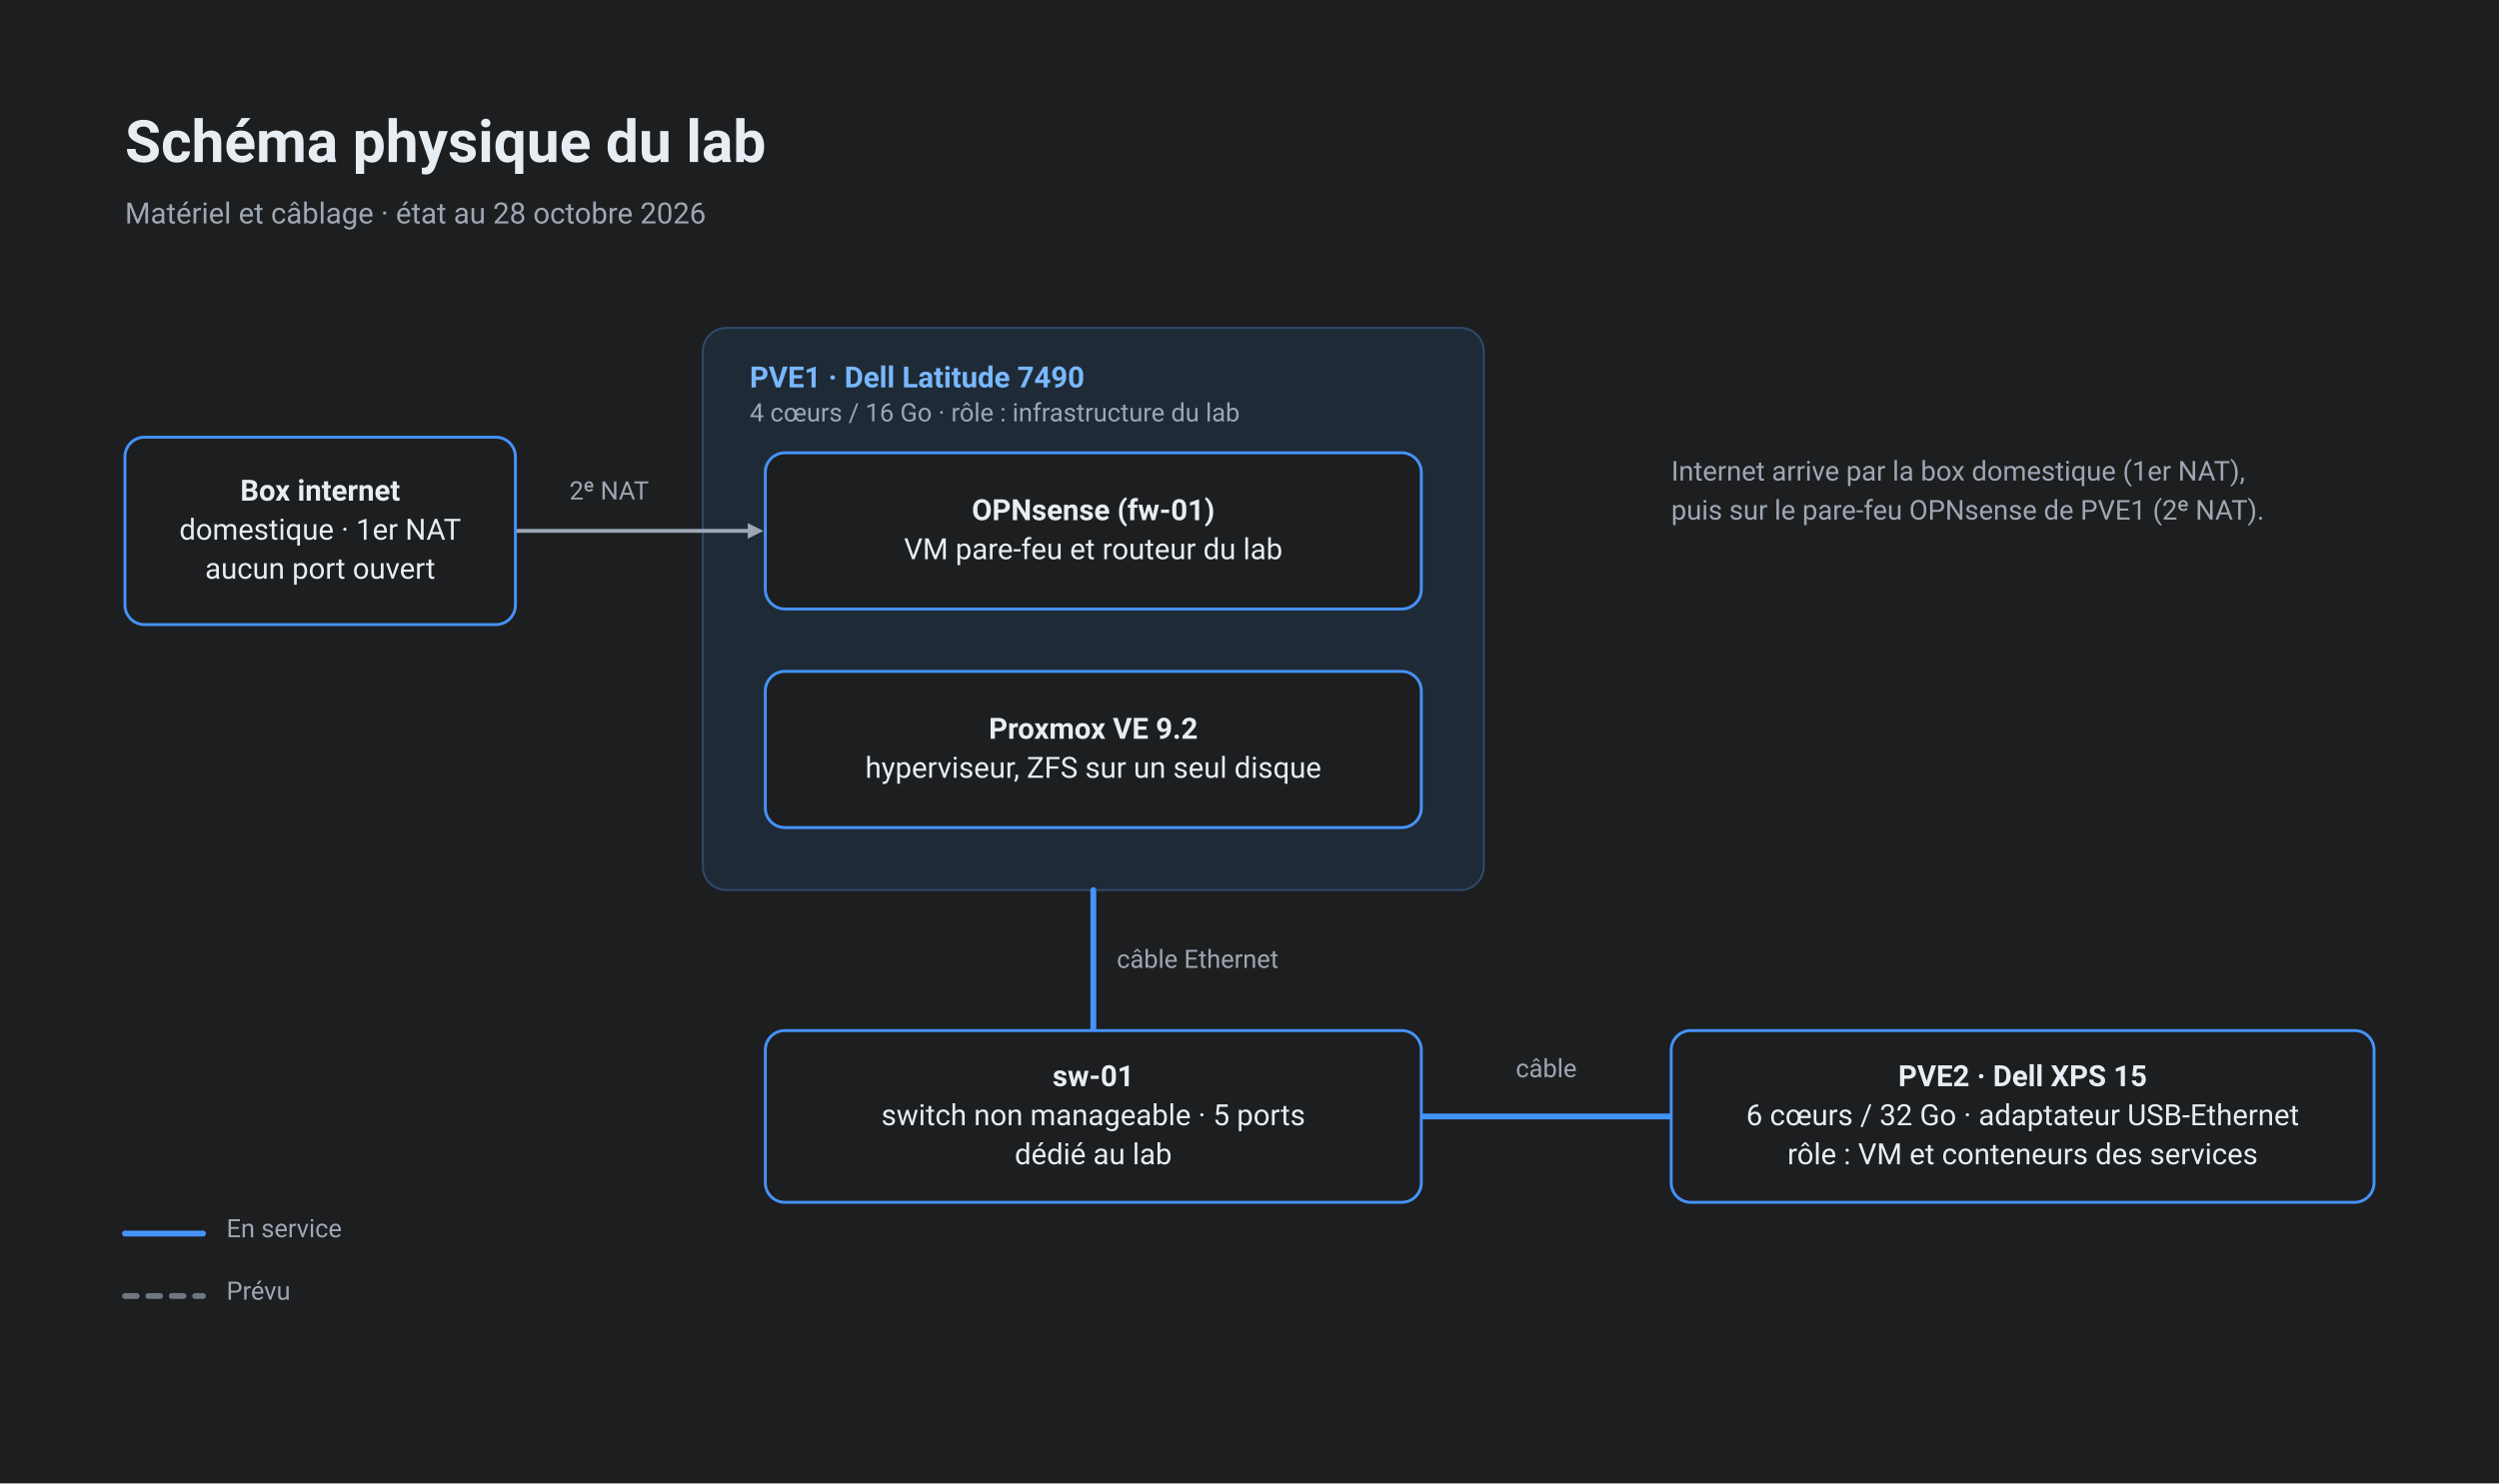
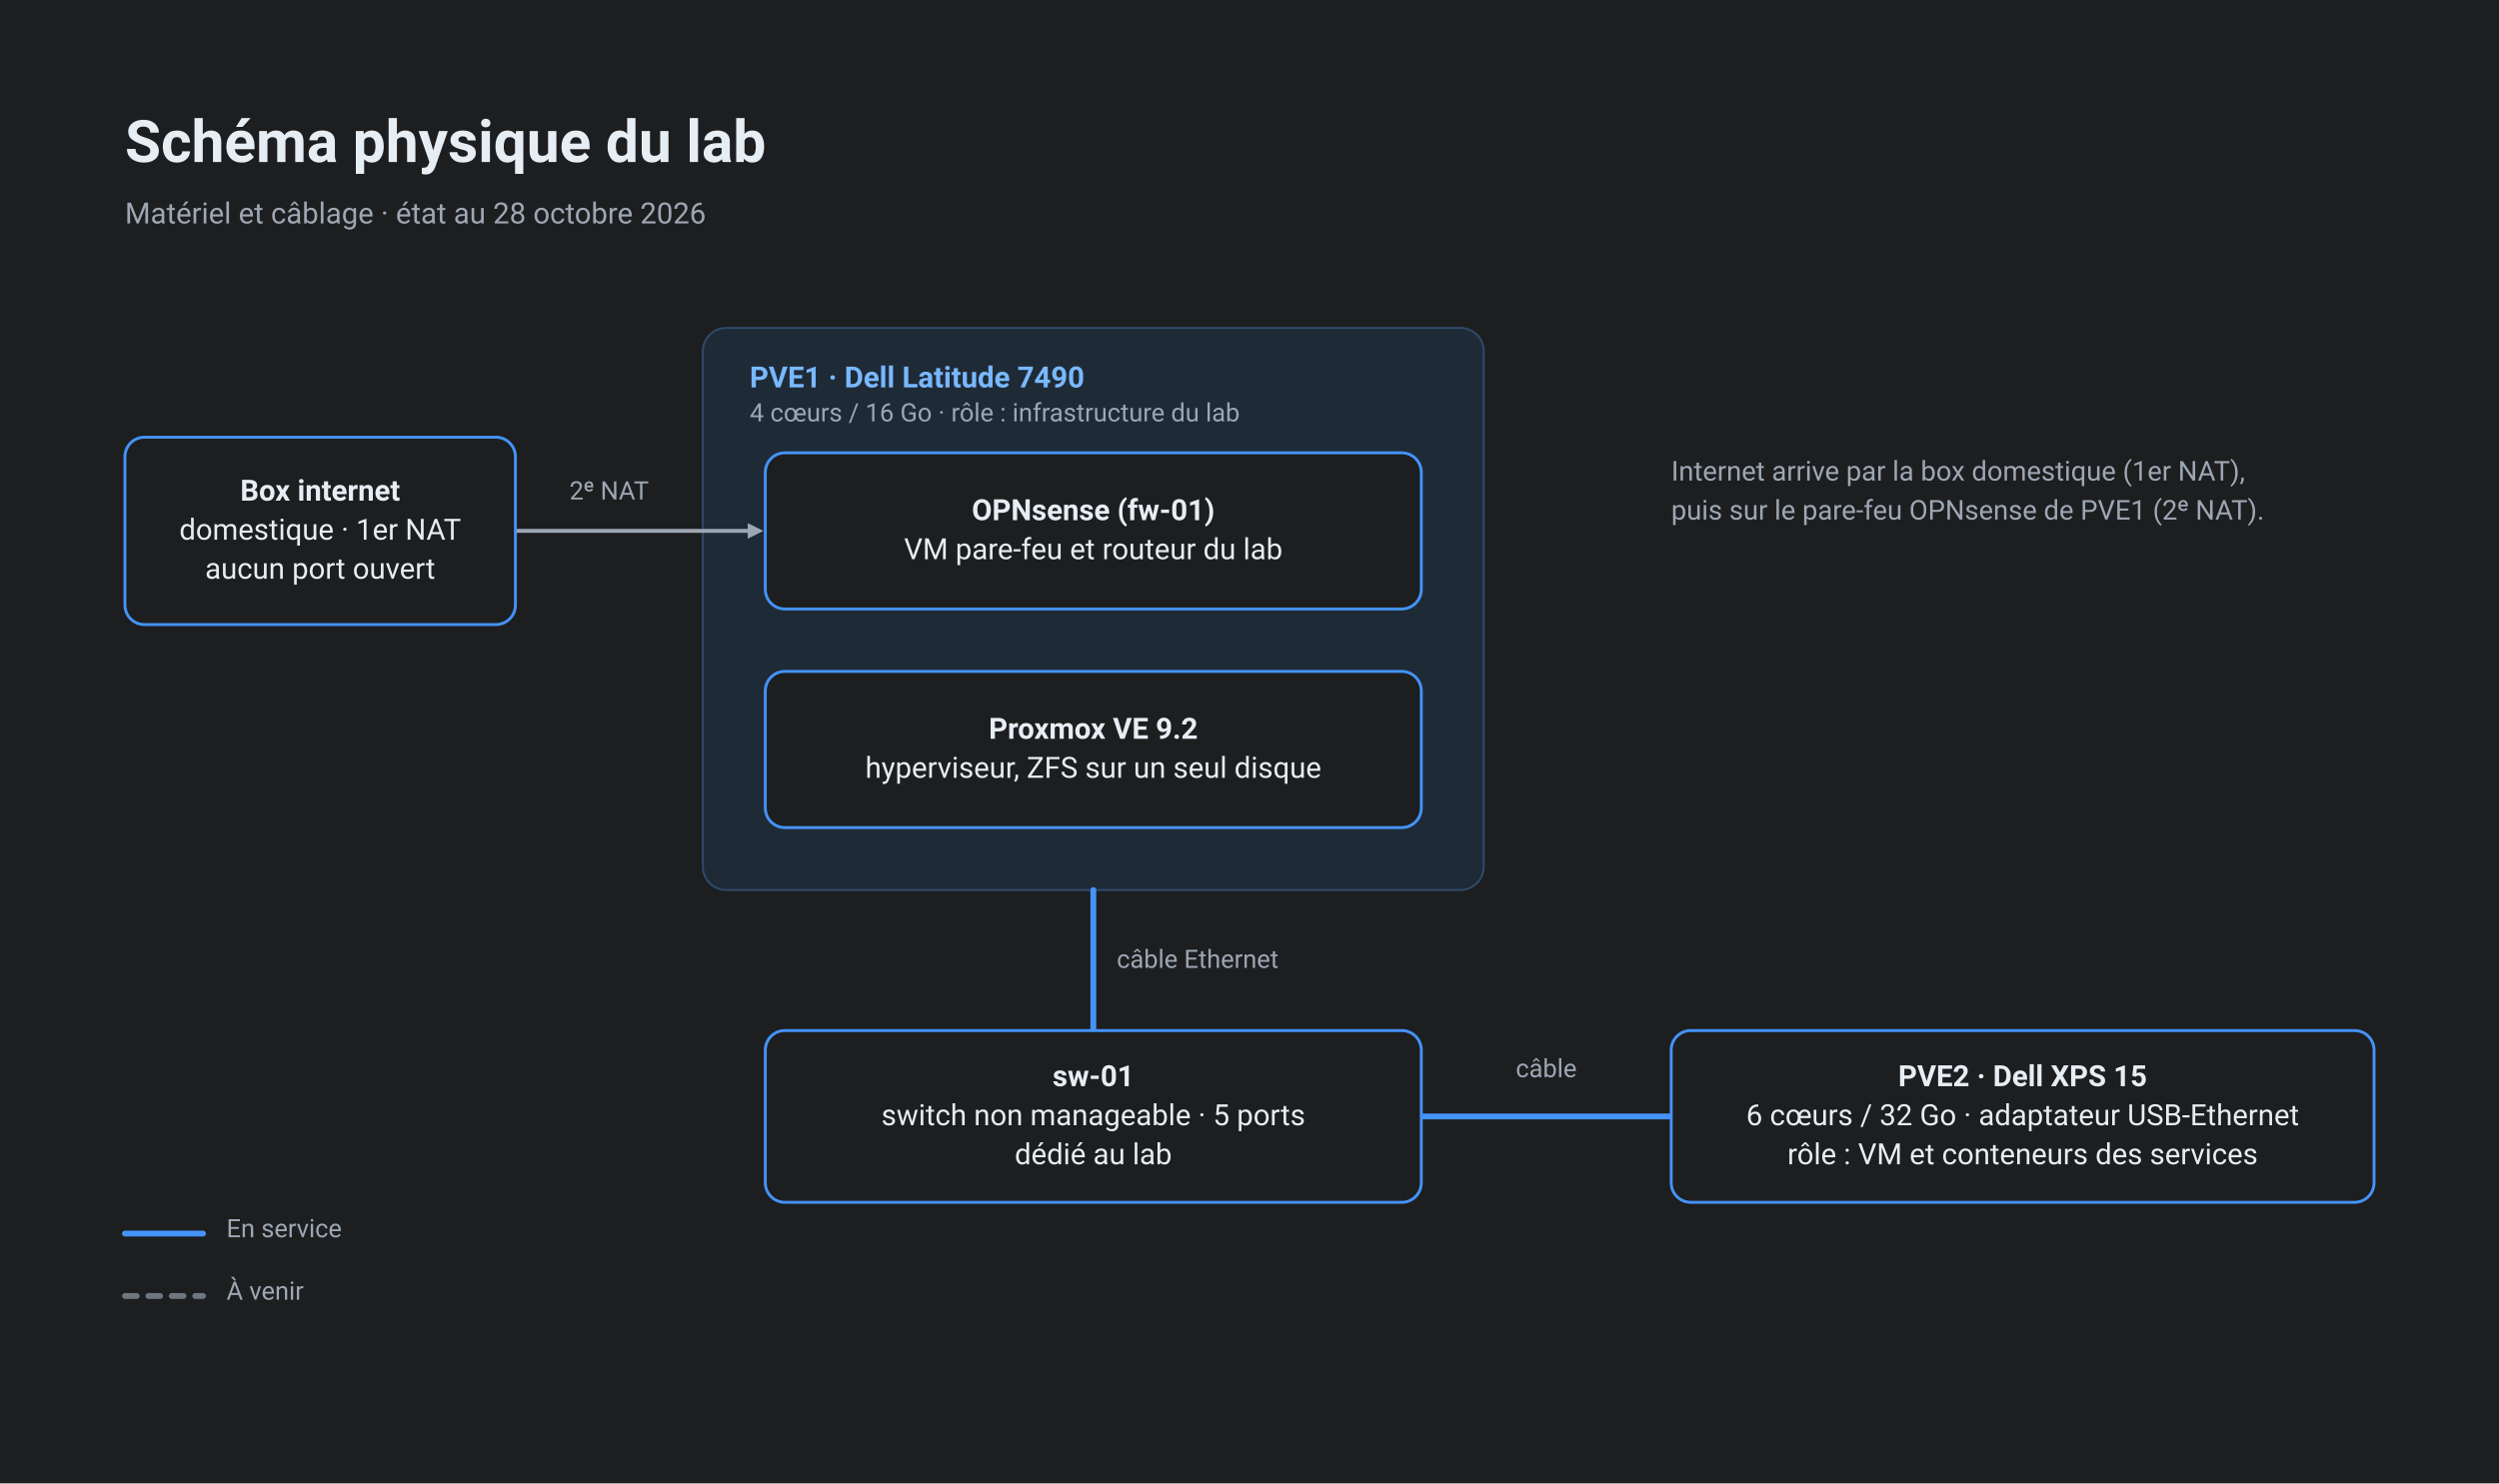
<svg xmlns="http://www.w3.org/2000/svg" width="1280" height="760" viewBox="0 0 1280 760" role="img" aria-label="Schéma physique du lab" font-family="system-ui, -apple-system, 'Segoe UI', Roboto, Helvetica, Arial, sans-serif">
  <rect width="1280" height="760" fill="#1d1e20" />
  <rect x="360" y="168" width="400" height="288" rx="12" fill="#1f2a37" stroke="#2f4a6b" stroke-width="1" />
  <svg x="264" y="268" overflow="visible" width="127" height="8" viewBox="0 0 127 8" preserveAspectRatio="none" style="fill: none; stroke: #9da7b3; stroke-width: 2; stroke-linecap: round; stroke-linejoin: round">
    <defs>
      <marker id="dc-arrow-head-filled-1" orient="auto" markerWidth="5" markerHeight="5" refX="2" refY="2" overflow="visible">
        <path d="M0 0 L4 2 L0 4 Z" fill="#9da7b3" stroke="none" style="stroke: none; fill: #9da7b3; fill: context-stroke" />
      </marker>
    </defs>
    <path d="M 0 4 L 123 4" marker-end="url(#dc-arrow-head-filled-1)" />
  </svg>
  <svg x="556" y="456" overflow="visible" width="8" height="72" viewBox="0 0 8 72" preserveAspectRatio="none" style="fill: none; stroke: #4493f8; stroke-width: 3; stroke-linecap: round; stroke-linejoin: round">
    <path d="M 4 0 L 4 72" />
  </svg>
  <svg x="728" y="568" overflow="visible" width="128" height="8" viewBox="0 0 128 8" preserveAspectRatio="none" style="fill: none; stroke: #4493f8; stroke-width: 3; stroke-linecap: round; stroke-linejoin: round">
    <path d="M 0 4 L 128 4" />
  </svg>
  <svg x="64" y="628" overflow="visible" width="40" height="8" viewBox="0 0 40 8" preserveAspectRatio="none" style="fill: none; stroke: #4493f8; stroke-width: 3; stroke-linecap: round">
    <path d="M 0 4 L 40 4" />
  </svg>
  <svg x="64" y="660" overflow="visible" width="40" height="8" viewBox="0 0 40 8" preserveAspectRatio="none" style="fill: none; stroke: #6e7681; stroke-width: 3; stroke-dasharray: 6 6; stroke-linecap: round">
    <path d="M 0 4 L 40 4" />
  </svg>
  <rect x="64" y="224" width="200" height="96" rx="10" fill="#1d1e20" stroke="#4493f8" stroke-width="1.5" />
  <text x="164" y="256.5" text-anchor="middle" font-size="15" font-weight="700" fill="#e6edf3">Box internet</text>
  <text x="164" y="276.5" text-anchor="middle" font-size="15" fill="#e6edf3">domestique · 1er NAT</text>
  <text x="164" y="296.5" text-anchor="middle" font-size="15" fill="#e6edf3">aucun port ouvert</text>
  <rect x="392" y="232" width="336" height="80" rx="10" fill="#1d1e20" stroke="#4493f8" stroke-width="1.5" />
  <text x="560" y="266.5" text-anchor="middle" font-size="15" font-weight="700" fill="#e6edf3">OPNsense (fw-01)</text>
  <text x="560" y="286.5" text-anchor="middle" font-size="15" fill="#e6edf3">VM pare-feu et routeur du lab</text>
  <rect x="392" y="344" width="336" height="80" rx="10" fill="#1d1e20" stroke="#4493f8" stroke-width="1.5" />
  <text x="560" y="378.5" text-anchor="middle" font-size="15" font-weight="700" fill="#e6edf3">Proxmox VE 9.2</text>
  <text x="560" y="398.5" text-anchor="middle" font-size="15" fill="#e6edf3">hyperviseur, ZFS sur un seul disque</text>
  <rect x="392" y="528" width="336" height="88" rx="10" fill="#1d1e20" stroke="#4493f8" stroke-width="1.5" />
  <text x="560" y="556.5" text-anchor="middle" font-size="15" font-weight="700" fill="#e6edf3">sw-01</text>
  <text x="560" y="576.5" text-anchor="middle" font-size="15" fill="#e6edf3">switch non manageable · 5 ports</text>
  <text x="560" y="596.5" text-anchor="middle" font-size="15" fill="#e6edf3">dédié au lab</text>
  <rect x="856" y="528" width="360" height="88" rx="10" fill="#1d1e20" stroke="#4493f8" stroke-width="1.5" />
  <text x="1036" y="556.5" text-anchor="middle" font-size="15" font-weight="700" fill="#e6edf3">PVE2 · Dell XPS 15</text>
  <text x="1036" y="576.5" text-anchor="middle" font-size="15" fill="#e6edf3">6 cœurs / 32 Go · adaptateur USB-Ethernet</text>
  <text x="1036" y="596.5" text-anchor="middle" font-size="15" fill="#e6edf3">rôle : VM et conteneurs des services</text>
  <text x="64" y="83.0" font-size="30" font-weight="700" fill="#e6edf3">Schéma physique du lab</text>
  <text x="64" y="114.5" font-size="15" fill="#9da7b3">Matériel et câblage · état au 28 octobre 2026</text>
  <text x="384" y="198.5" font-size="15" font-weight="700" fill="#79b8ff">PVE1 · Dell Latitude 7490</text>
  <text x="384" y="215.9" font-size="13" fill="#9da7b3">4 cœurs / 16 Go · rôle : infrastructure du lab</text>
  <text x="312" y="255.9" text-anchor="middle" font-size="13" fill="#9da7b3">2ᵉ NAT</text>
  <text x="572" y="495.9" font-size="13" fill="#9da7b3">câble Ethernet</text>
  <text x="792" y="551.9" text-anchor="middle" font-size="13" fill="#9da7b3">câble</text>
  <text x="856" y="246.2" font-size="14" fill="#9da7b3">Internet arrive par la box domestique (1er NAT),</text>
  <text x="856" y="266.2" font-size="14" fill="#9da7b3">puis sur le pare-feu OPNsense de PVE1 (2ᵉ NAT).</text>
  <text x="116" y="633.9" font-size="13" fill="#9da7b3">En service</text>
-   <text x="116" y="665.9" font-size="13" fill="#9da7b3">Prévu</text>
+   <text x="116" y="665.9" font-size="13" fill="#9da7b3">À venir</text>
</svg>
